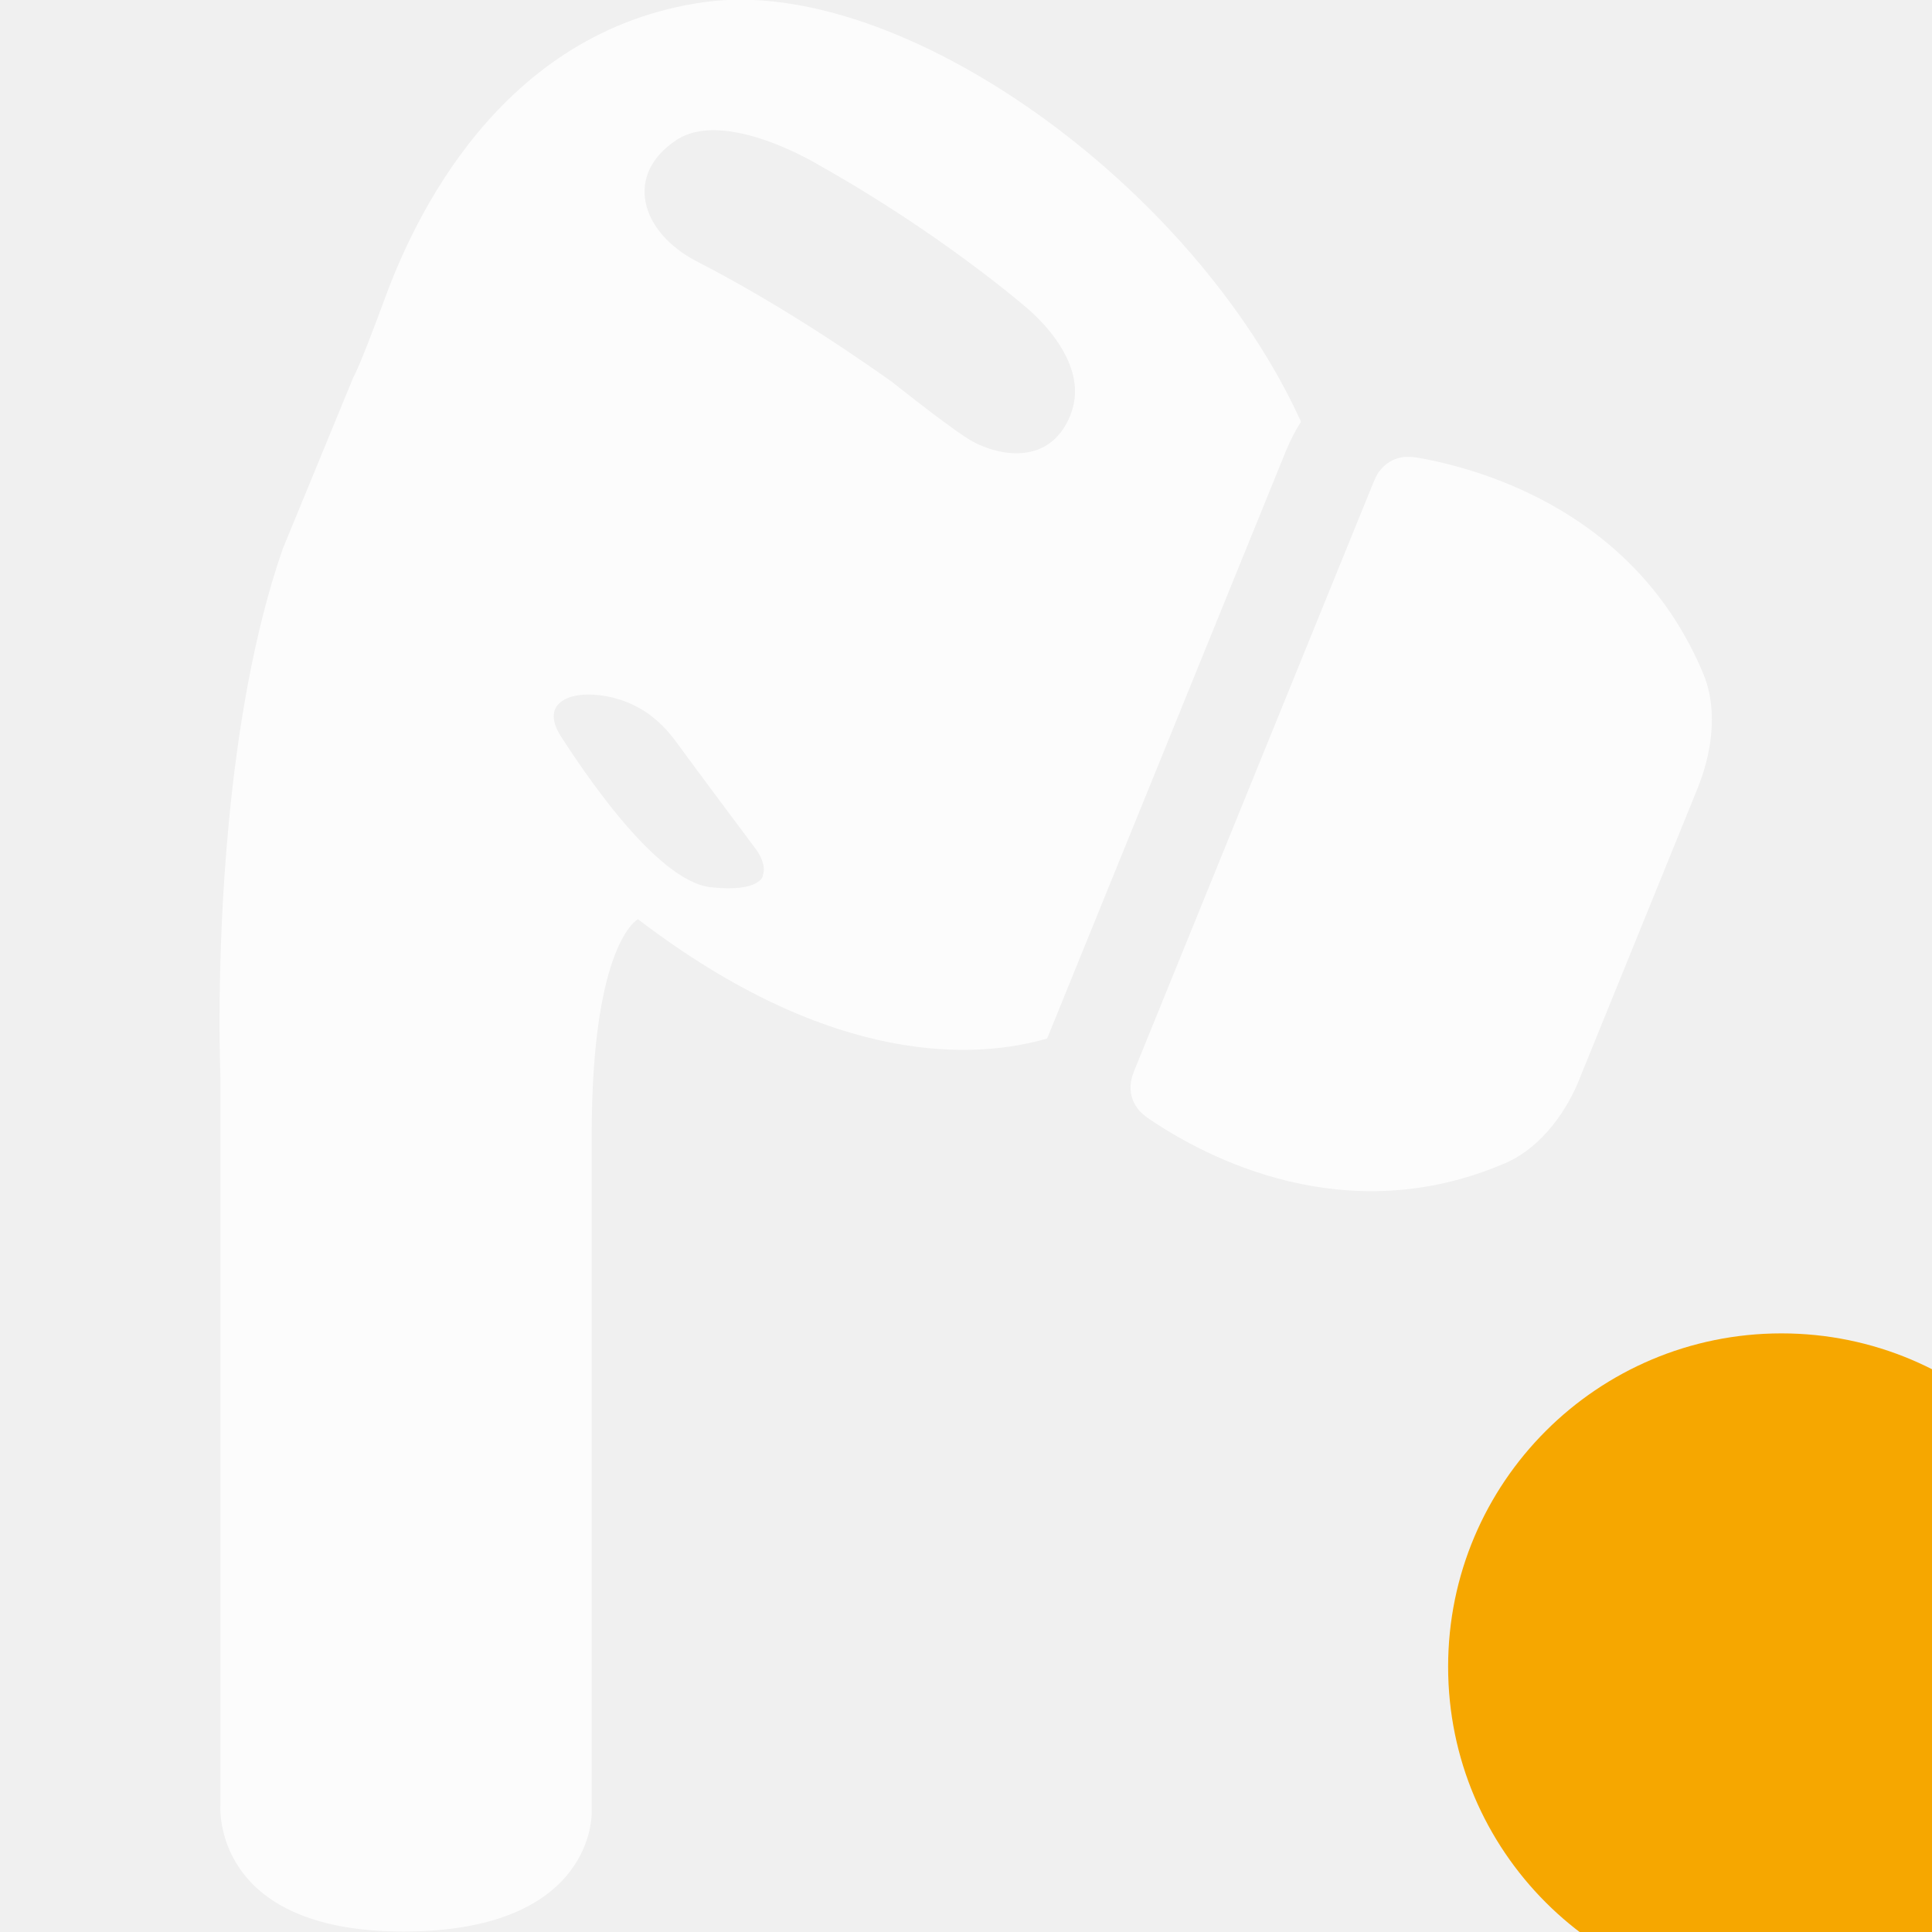
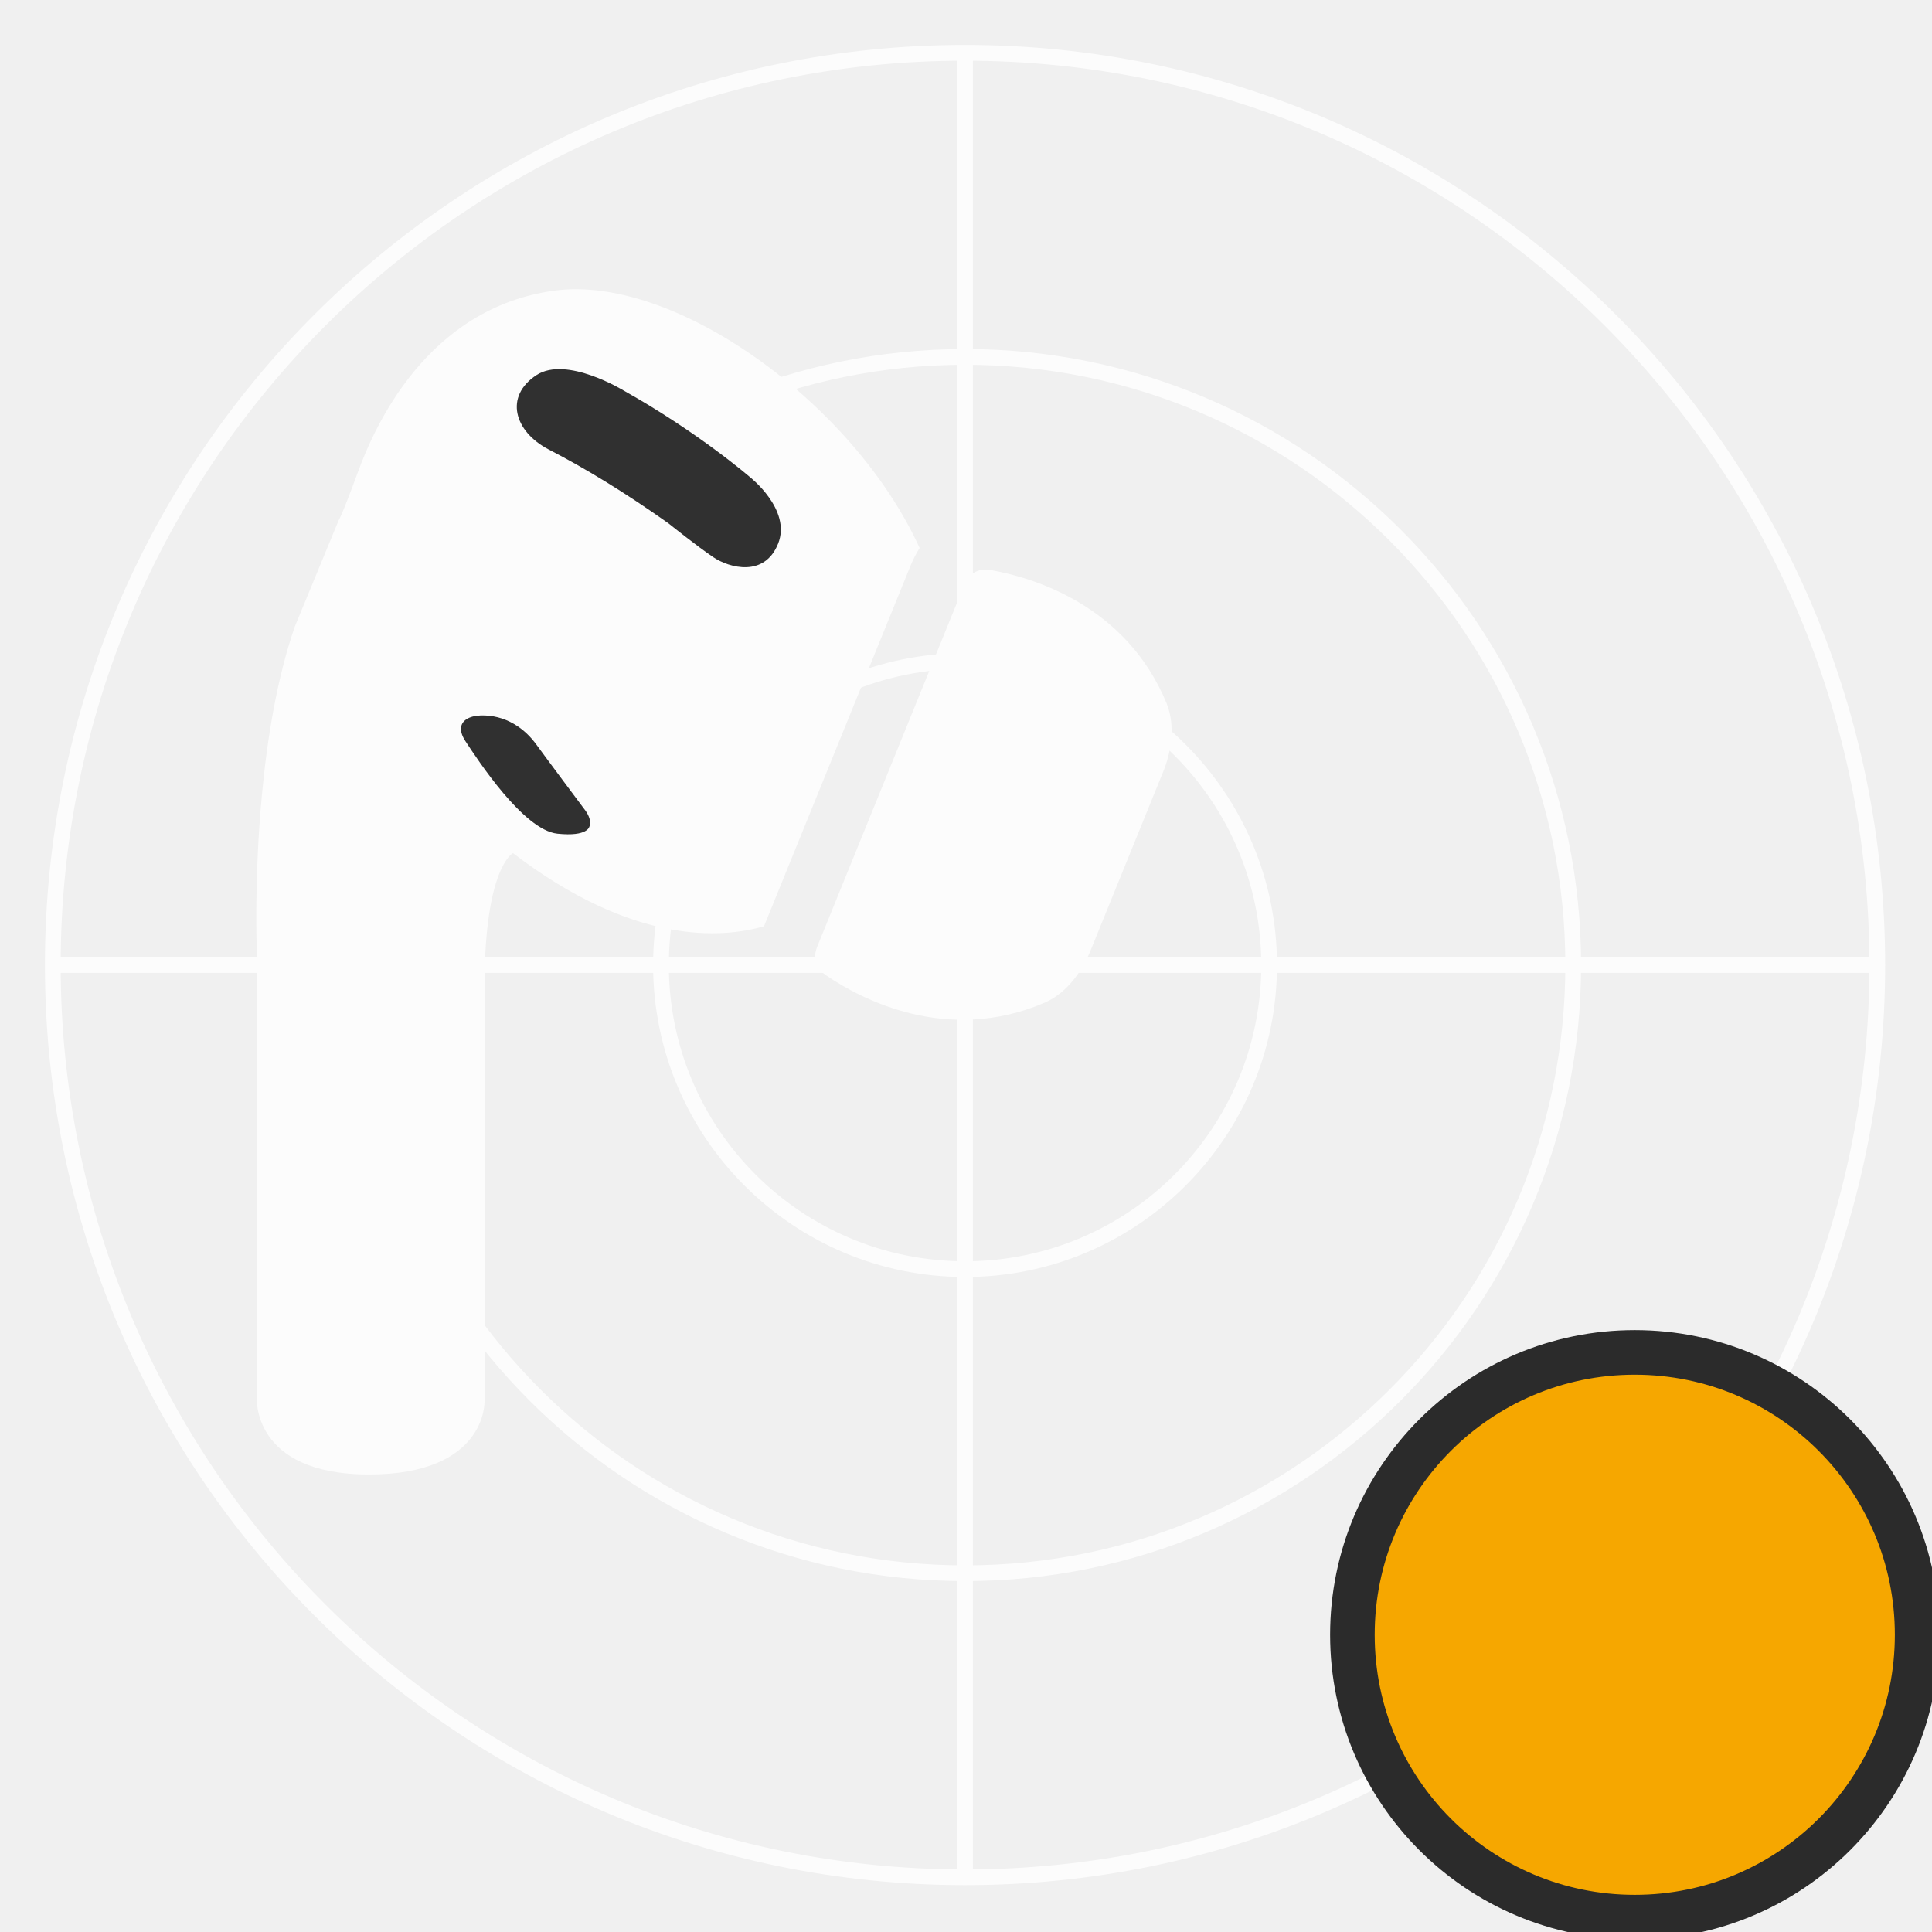
- <svg xmlns="http://www.w3.org/2000/svg" width="64" height="64" viewBox="-0.627 0 5.506 5.506">
-   <g transform="translate(-107.4208,-86.78334)">
-     <path d="m 109.845,87.965 c -0.063,0.159 -0.228,0.113 -0.3,0.064 -0.071,-0.047 -0.21,-0.158 -0.21,-0.158 -0.198,-0.14 -0.383,-0.254 -0.556,-0.343 -0.161,-0.084 -0.207,-0.247 -0.057,-0.346 0.14,-0.091 0.406,0.072 0.406,0.072 0.346,0.194 0.585,0.401 0.585,0.401 0,0 0.195,0.151 0.132,0.309 m -0.877,1.315 c 0,0 -0.007,0.048 -0.148,0.033 -0.159,-0.017 -0.373,-0.346 -0.427,-0.429 -0.018,-0.028 -0.024,-0.051 -0.02,-0.07 0.008,-0.036 0.054,-0.053 0.111,-0.05 0.052,0.003 0.104,0.019 0.151,0.05 0.031,0.021 0.06,0.049 0.086,0.085 0.048,0.066 0.22,0.296 0.22,0.296 0.044,0.055 0.026,0.085 0.026,0.085 m 1.534,-1.295 c -0.307,-0.674 -1.139,-1.271 -1.697,-1.195 -0.592,0.081 -0.835,0.633 -0.912,0.841 -0.076,0.207 -0.091,0.228 -0.091,0.228 l -0.202,0.491 c -0.083,0.24 -0.129,0.523 -0.153,0.778 -0.038,0.396 -0.024,0.726 -0.024,0.726 v 2.076 c 0,0 -0.027,0.359 0.521,0.359 0.548,0 0.537,-0.339 0.537,-0.339 V 91.818 90.021 c 0,-0.552 0.132,-0.618 0.132,-0.618 0.561,0.429 0.973,0.396 1.166,0.34 l 0.682,-1.678 c 0.012,-0.028 0.026,-0.056 0.041,-0.079" fill="#ffffff" fill-opacity="0.8" />
-     <path d="m 110.724,88.128 c 0.019,-0.027 0.044,-0.038 0.068,-0.042 0.015,-0.002 0.034,3.53e-4 0.044,0.002 0.191,0.034 0.624,0.161 0.813,0.618 0.045,0.111 0.017,0.238 -0.015,0.318 l -10e-4,0.003 -0.337,0.829 -0.001,0.003 c -0.032,0.08 -0.101,0.191 -0.211,0.239 -0.454,0.196 -0.853,-0.016 -1.014,-0.125 -0.009,-0.006 -0.024,-0.017 -0.033,-0.029 -0.015,-0.019 -0.025,-0.045 -0.02,-0.078 0.002,-0.011 0.006,-0.023 0.009,-0.031 l 0.003,-0.007 0.677,-1.665 0.003,-0.007 c 0.003,-0.007 0.008,-0.019 0.015,-0.029" fill="#ffffff" fill-opacity="0.8" />
+ <svg xmlns="http://www.w3.org/2000/svg" width="64" height="64" viewBox="0 0 65 65">
+   <g opacity="0.8">
+     <path style="baseline-shift:baseline;display:inline;overflow:visible;vector-effect:none;fill:#ffffff;stroke:none;enable-background:accumulate;stop-color:#000000" d="m 32.469,21.973 c -5.793,0 -10.496,4.703 -10.496,10.496 0,5.793 4.703,10.494 10.496,10.494 5.793,0 10.494,-4.701 10.494,-10.494 0,-5.793 -4.701,-10.496 -10.494,-10.496 z m 0,0.529 c 5.507,0 9.965,4.46 9.965,9.967 1e-6,5.507 -4.458,9.965 -9.965,9.965 -5.507,0 -9.967,-4.458 -9.967,-9.965 0,-5.507 4.46,-9.967 9.967,-9.967 z" />
+     <path style="baseline-shift:baseline;display:inline;overflow:visible;vector-effect:none;fill:#ffffff;stroke:none;enable-background:accumulate;stop-color:#000000" d="m 32.469,1.512 c -17.094,4e-7 -30.957,13.864 -30.957,30.957 0,17.094 13.864,30.955 30.957,30.955 17.094,0 30.955,-13.862 30.955,-30.955 0,-17.094 -13.862,-30.957 -30.955,-30.957 z m 0,0.53 c 16.808,0 30.426,13.62 30.426,30.428 10e-7,16.808 -13.618,30.426 -30.426,30.426 -16.808,0 -30.428,-13.618 -30.428,-30.426 C 2.041,15.661 15.661,2.041 32.469,2.041 Z m 0,9.701 c -11.443,0 -20.726,9.283 -20.726,20.726 -1e-6,11.443 9.283,20.725 20.726,20.725 11.443,0 20.725,-9.282 20.725,-20.725 0,-11.443 -9.282,-20.726 -20.725,-20.726 z m 0,0.53 c 11.157,-10e-7 20.195,9.04 20.195,20.197 0,11.157 -9.038,20.195 -20.195,20.195 -11.157,0 -20.197,-9.038 -20.197,-20.195 0,-11.157 9.04,-20.197 20.197,-20.197 z" />
+     <path style="baseline-shift:baseline;display:inline;overflow:visible;vector-effect:none;fill:#ffffff;stroke:none;enable-background:accumulate;stop-color:#000000" d="m 1.775,32.203 v 0.529 H 63.16 v -0.529 z" />
+     <path style="baseline-shift:baseline;display:inline;overflow:visible;vector-effect:none;fill:#ffffff;stroke:none;enable-background:accumulate;stop-color:#000000" d="M 32.203,1.775 V 63.16 h 0.529 V 1.775 Z" />
+     <g transform="translate(-76.99375,-116.1521)" style="stroke:none;fill:#ffffff">
+       <path style="fill:#ffffff;fill-opacity:1;fill-rule:nonzero;stroke:none;stroke-width:2.555" d="m 107.933,134.586 c -2.225,-4.883 -8.25,-9.208 -12.29,-8.656 -4.29,0.587 -6.05,4.584 -6.602,6.089 -0.55,1.502 -0.659,1.651 -0.659,1.651 l -1.467,3.557 c -0.603,1.737 -0.933,3.787 -1.106,5.636 -0.273,2.869 -0.176,5.256 -0.176,5.256 v 15.036 c 0,0 -0.194,2.604 3.776,2.604 3.968,0 3.886,-2.455 3.886,-2.455 v -0.956 -13.018 c 0,-3.999 0.956,-4.476 0.956,-4.476 4.065,3.11 7.044,2.869 8.447,2.461 l 4.939,-12.154 c 0.087,-0.204 0.189,-0.406 0.296,-0.572" />
+       <path d="m 109.542,135.625 c 0.138,-0.194 0.322,-0.276 0.493,-0.304 0.11,-0.015 0.243,0.003 0.319,0.015 1.382,0.248 4.52,1.165 5.887,4.474 0.327,0.805 0.125,1.725 -0.112,2.305 l -0.007,0.015 -2.44,6.007 -0.007,0.015 c -0.235,0.58 -0.731,1.382 -1.525,1.73 -3.288,1.418 -6.176,-0.112 -7.341,-0.902 -0.065,-0.043 -0.171,-0.122 -0.238,-0.209 -0.105,-0.141 -0.179,-0.327 -0.143,-0.562 0.015,-0.082 0.043,-0.169 0.065,-0.222 l 0.022,-0.051 4.901,-12.06 0.022,-0.051 c 0.022,-0.051 0.058,-0.138 0.107,-0.207" style="fill:#ffffff;fill-opacity:1;fill-rule:nonzero;stroke:none;stroke-width:2.555" />
+     </g>
+     <g transform="translate(-76.99375,-116.1521)" style="stroke:none;fill:#000000">
+       <path style="fill:#000000;fill-opacity:1;fill-rule:nonzero;stroke:none;stroke-width:2.555" d="m 96.822,143.963 c 0,0 -0.051,0.345 -1.073,0.238 -1.15,-0.12 -2.698,-2.509 -3.094,-3.109 -0.133,-0.202 -0.174,-0.371 -0.143,-0.503 0.058,-0.261 0.388,-0.386 0.807,-0.365 0.378,0.015 0.754,0.135 1.094,0.365 0.227,0.154 0.437,0.355 0.626,0.613 0.348,0.48 1.594,2.146 1.594,2.146 0.319,0.396 0.189,0.616 0.189,0.616" />
+       <path style="fill:#000000;fill-opacity:1;fill-rule:nonzero;stroke:none;stroke-width:2.555" d="m 103.174,134.438 c -0.455,1.15 -1.648,0.818 -2.174,0.465 -0.516,-0.343 -1.518,-1.145 -1.518,-1.145 -1.433,-1.017 -2.775,-1.837 -4.027,-2.483 -1.165,-0.605 -1.502,-1.791 -0.411,-2.504 1.014,-0.659 2.938,0.524 2.938,0.524 2.504,1.403 4.236,2.903 4.236,2.903 0,0 1.41,1.091 0.956,2.241" />
+     </g>
  </g>
-   <circle cx="4.45" cy="4.75" r="0.95" fill="#f6a700" />
+   <circle cx="55" cy="55" r="9.5" fill="#f6a700" stroke="#2b2b2b" stroke-width="1.5" />
</svg>
